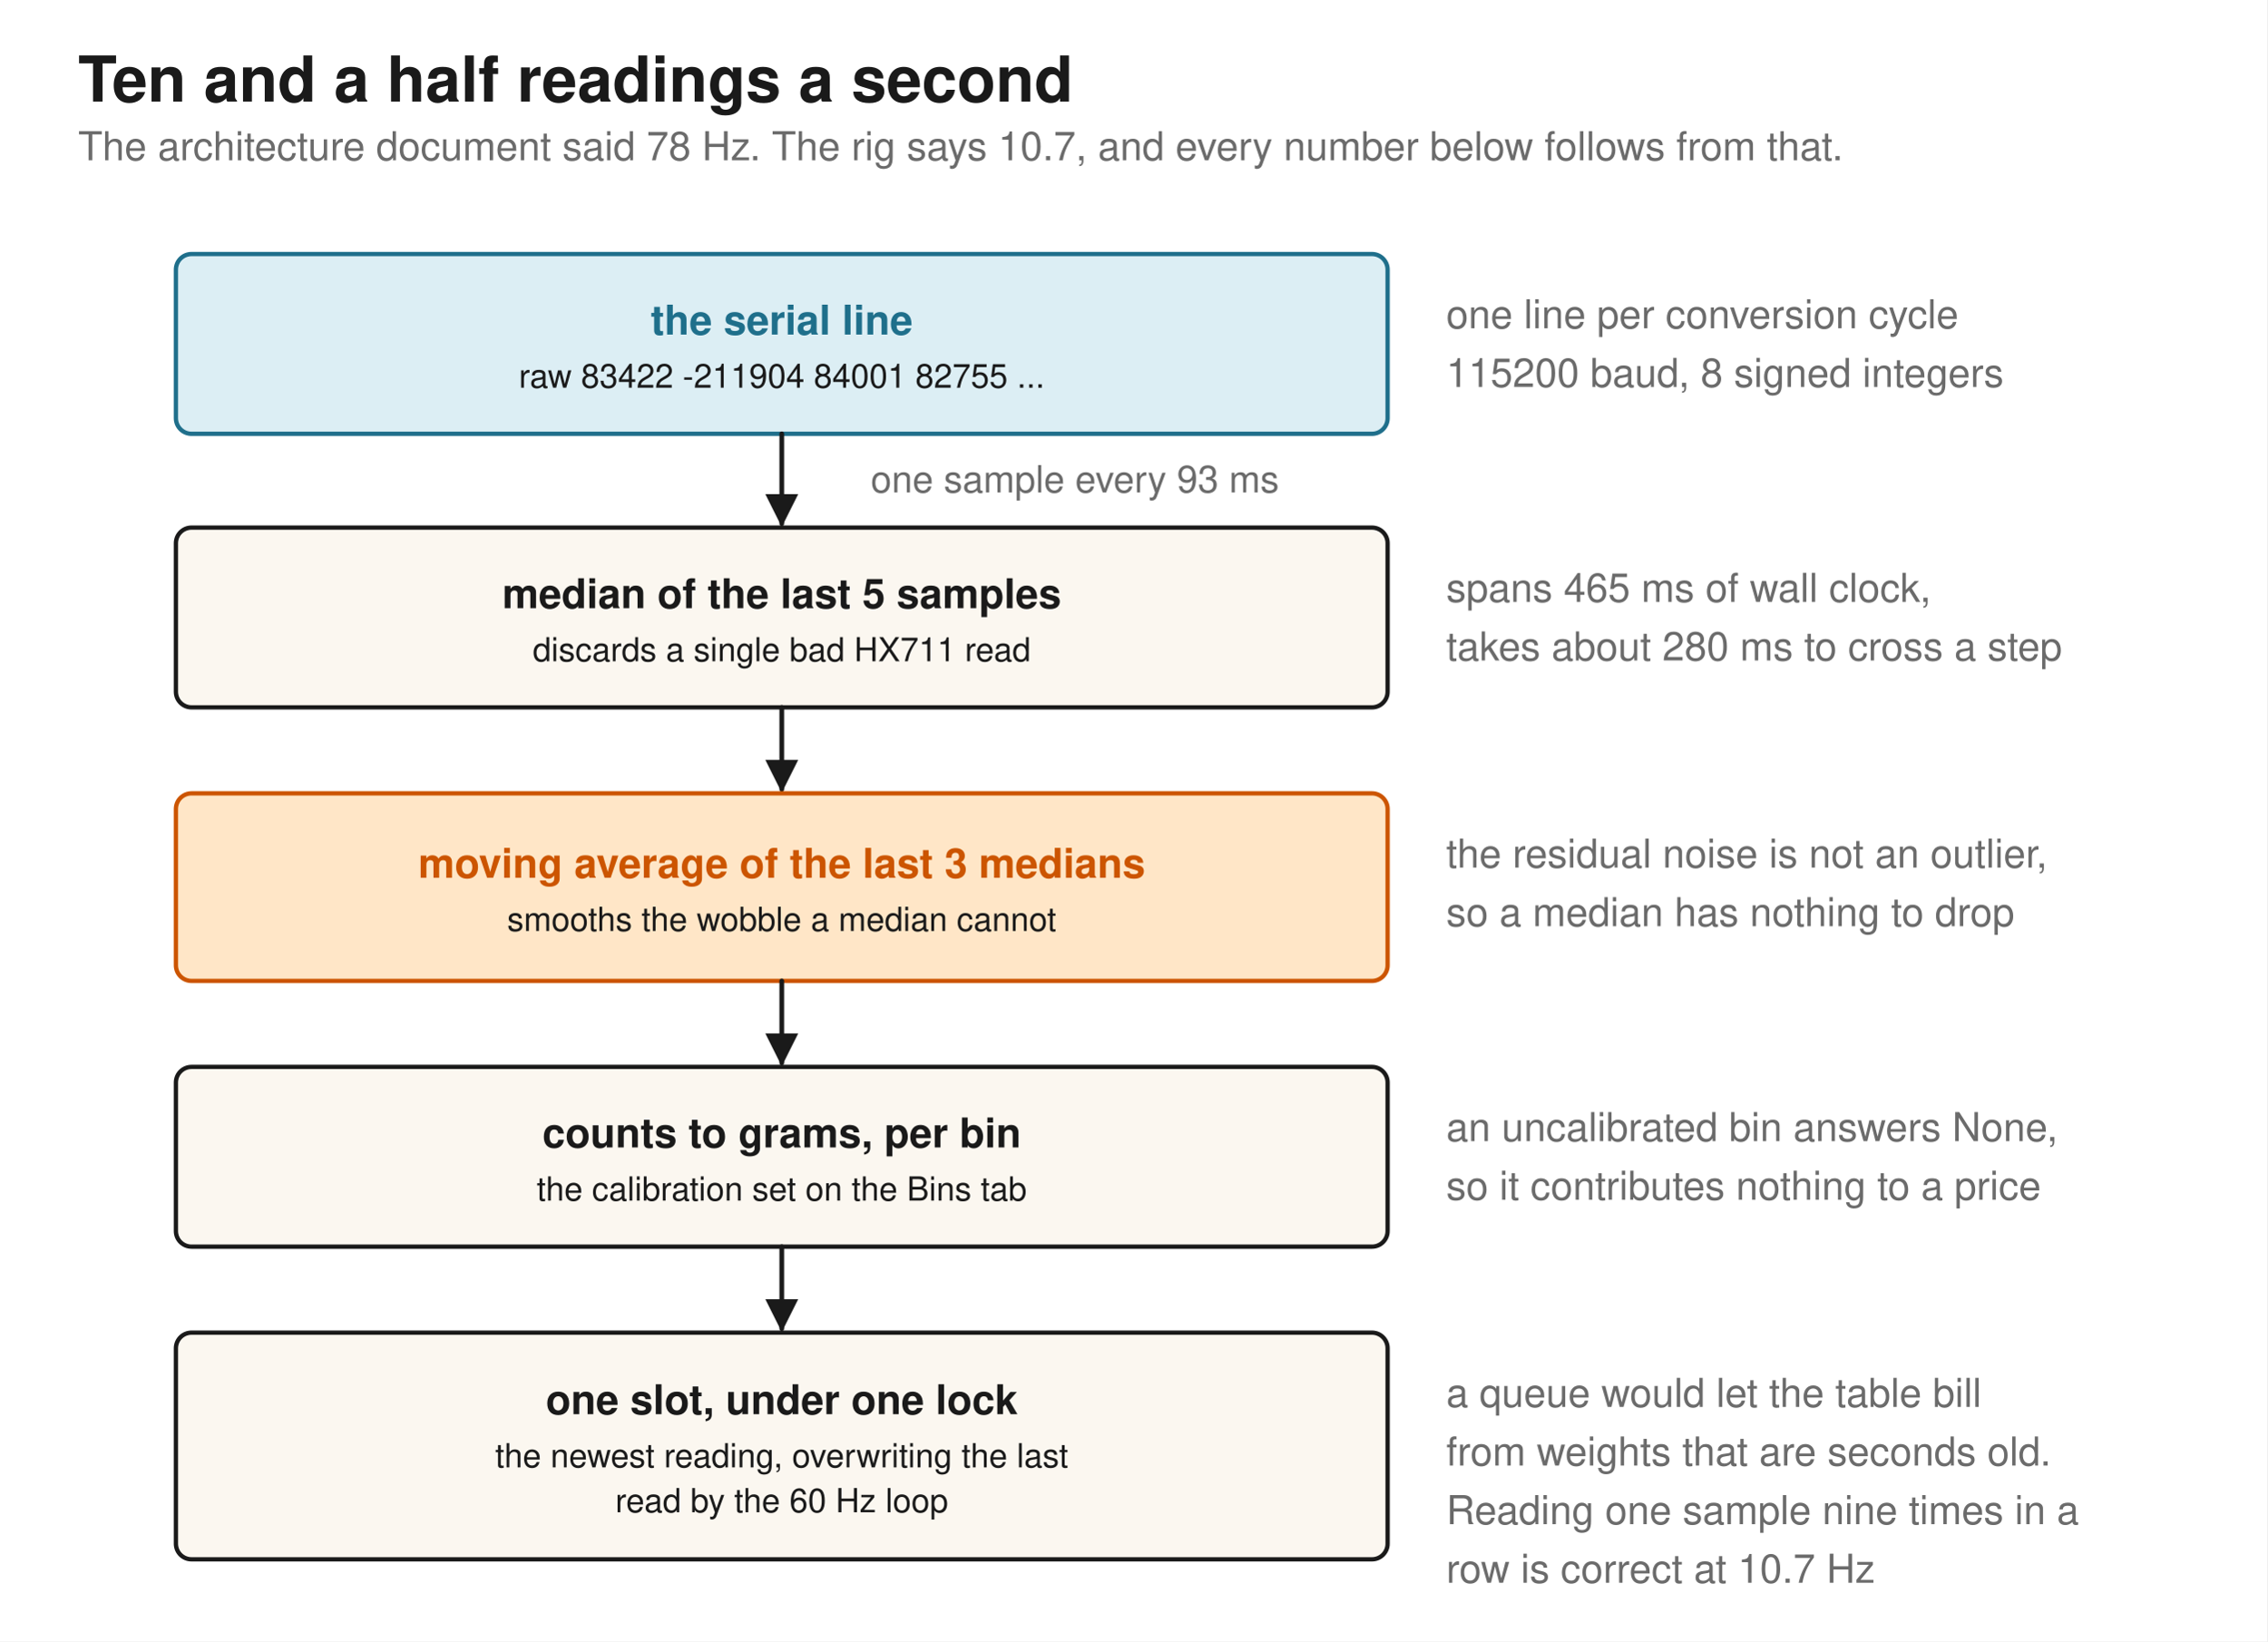
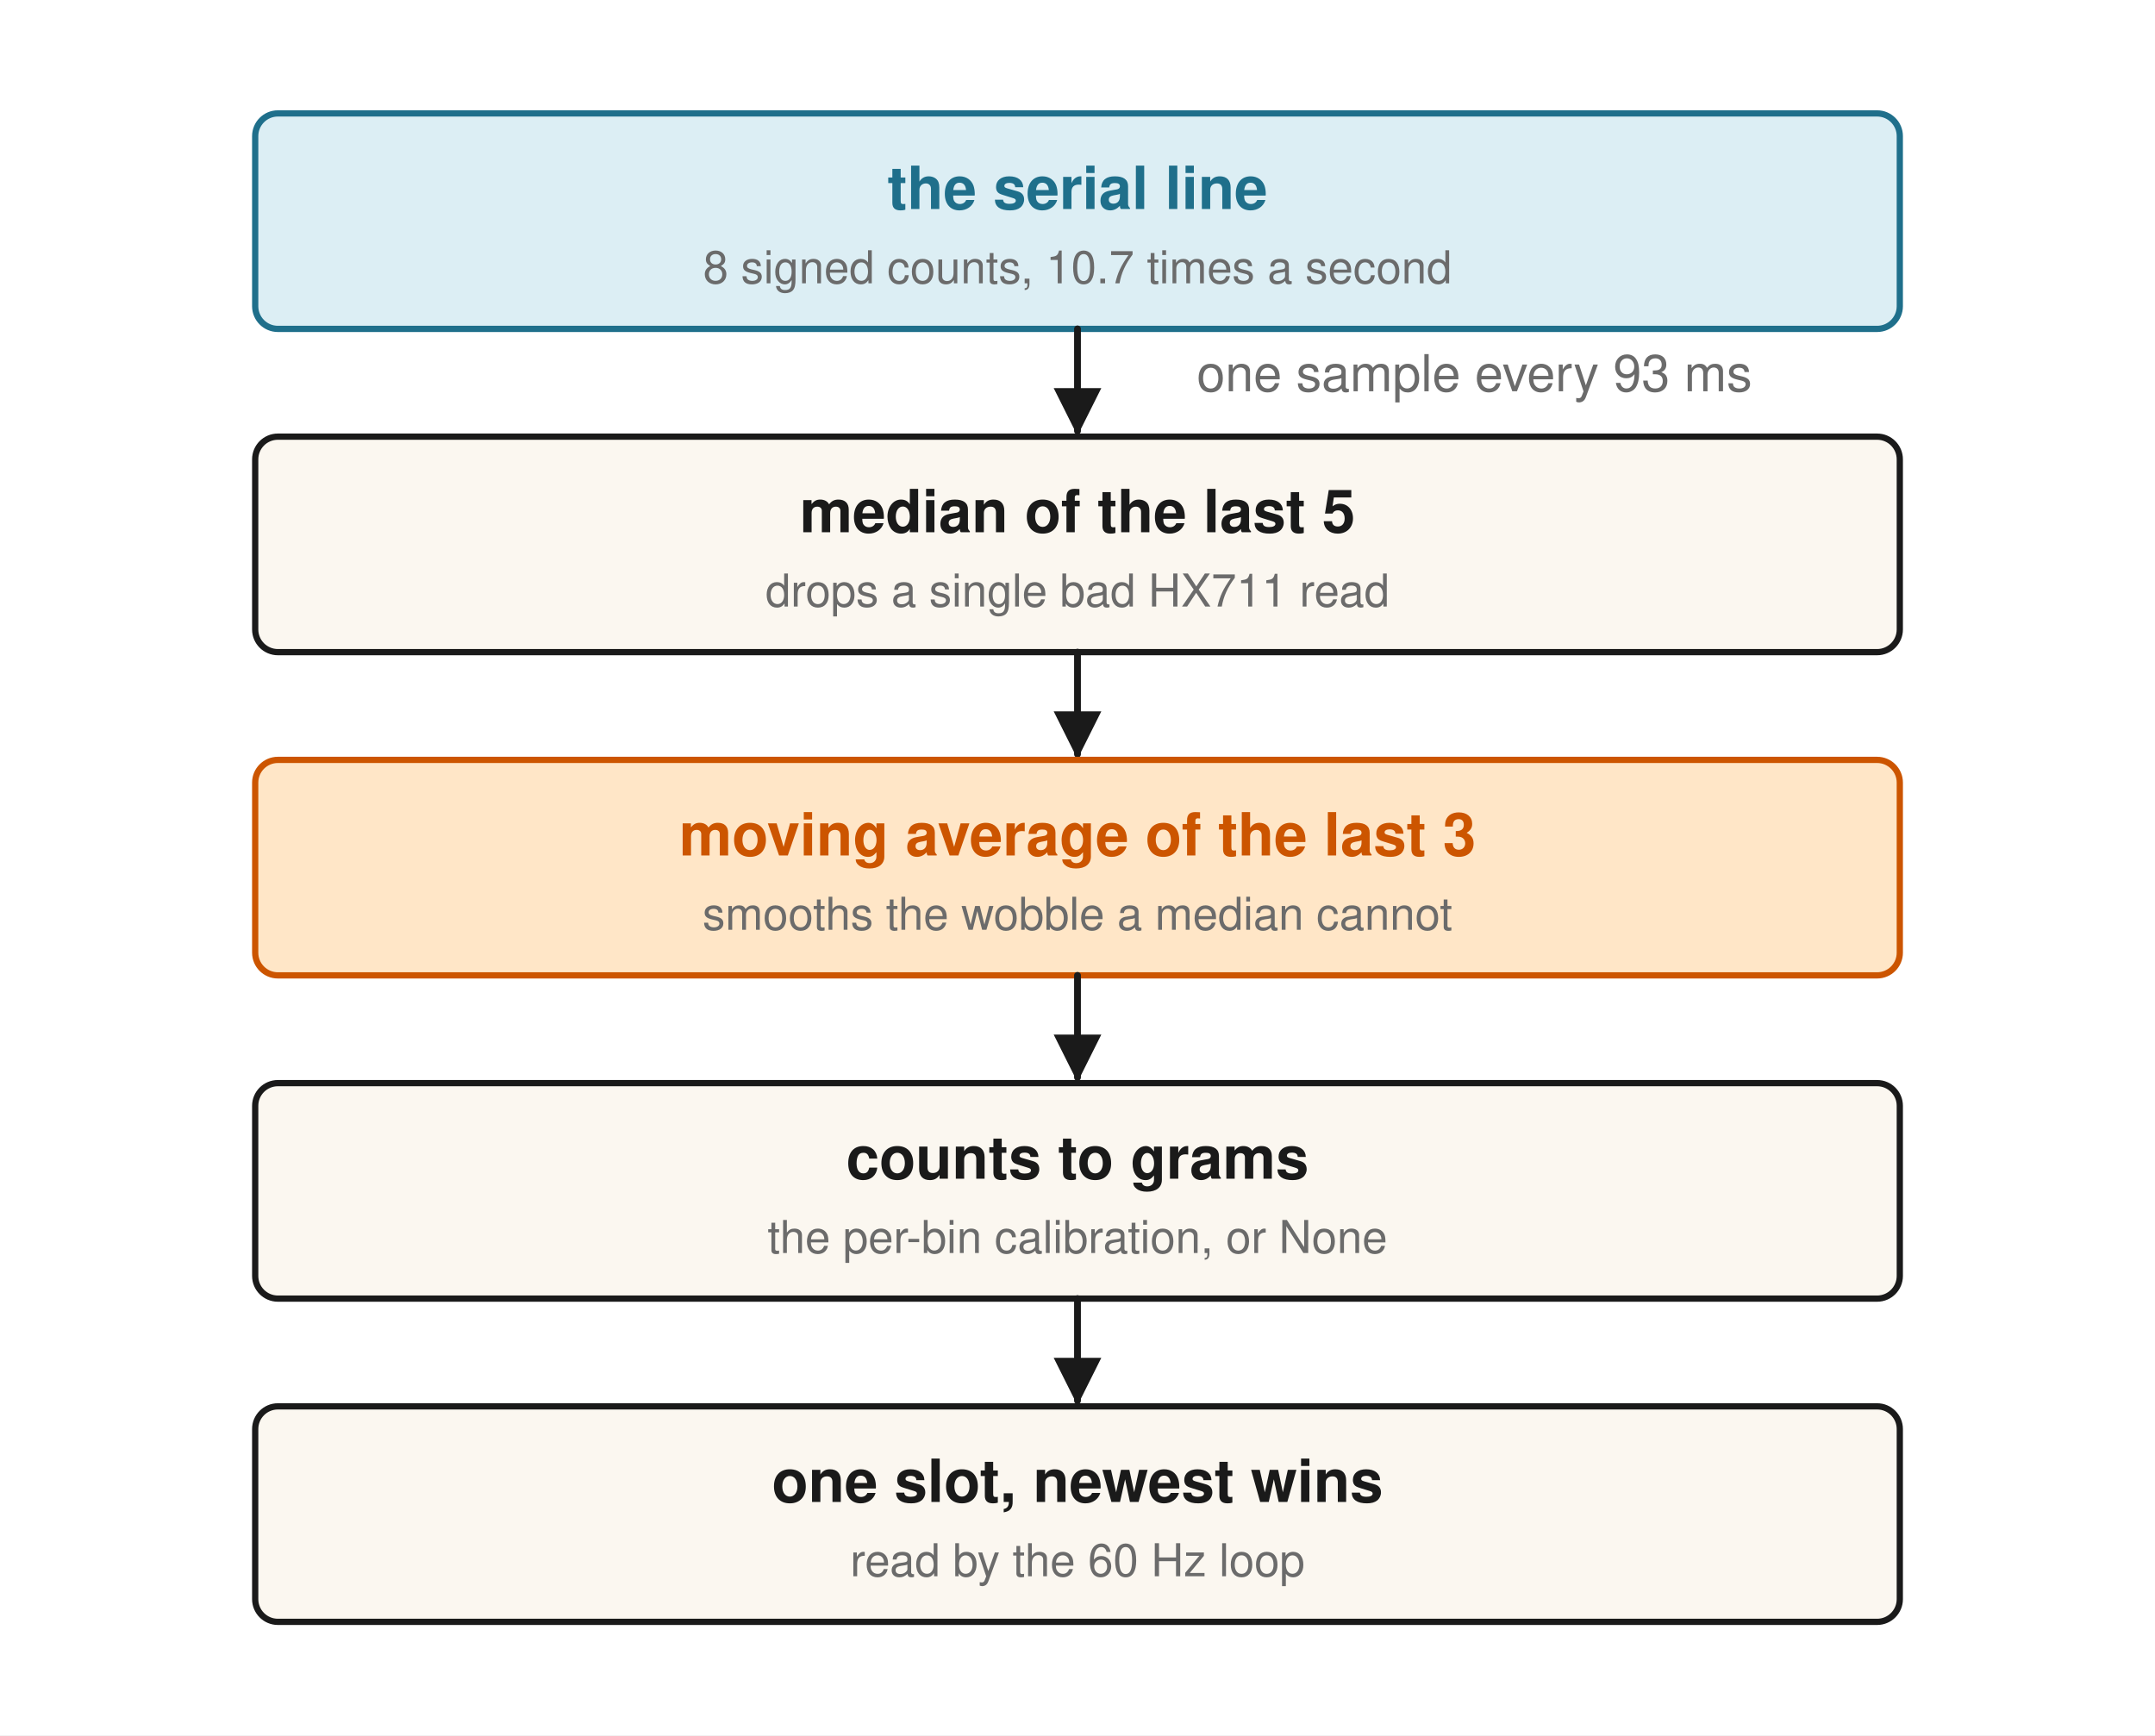
- <svg xmlns="http://www.w3.org/2000/svg" viewBox="0 0 1160 840" width="1160" height="840">
-   <rect width="1160" height="840" fill="#ffffff" />
+ <svg xmlns="http://www.w3.org/2000/svg" viewBox="0 0 760 612" width="760" height="612">
+   <rect width="760" height="612" fill="#ffffff" />
  <defs>
    <marker id="a" viewBox="0 0 10 10" refX="9" refY="5" markerWidth="7" markerHeight="7" orient="auto-start-reverse">
      <path d="M 0 0 L 10 5 L 0 10 z" fill="#1a1a1a" />
    </marker>
    <marker id="ao" viewBox="0 0 10 10" refX="9" refY="5" markerWidth="7" markerHeight="7" orient="auto-start-reverse">
      <path d="M 0 0 L 10 5 L 0 10 z" fill="#cc5500" />
    </marker>
    <marker id="ac" viewBox="0 0 10 10" refX="9" refY="5" markerWidth="7" markerHeight="7" orient="auto-start-reverse">
      <path d="M 0 0 L 10 5 L 0 10 z" fill="#1f6f8b" />
    </marker>
    <marker id="ab" viewBox="0 0 10 10" refX="9" refY="5" markerWidth="7" markerHeight="7" orient="auto-start-reverse">
      <path d="M 0 0 L 10 5 L 0 10 z" fill="#b03030" />
    </marker>
  </defs>
-   <text x="40" y="52" font-family="Helvetica,Arial,sans-serif" font-size="32.4" fill="#1a1a1a" text-anchor="start" font-weight="bold">Ten and a half readings a second</text>
-   <text x="40" y="82" font-family="Helvetica,Arial,sans-serif" font-size="20.4" fill="#6b6b6b" text-anchor="start" font-weight="normal">The architecture document said 78 Hz. The rig says 10.7, and every number below follows from that.</text>
-   <rect x="90" y="130" width="620" height="92" rx="8" fill="#dceef4" stroke="#1f6f8b" stroke-width="2.2" />
-   <text x="400.0" y="171.22" font-family="Helvetica,Arial,sans-serif" font-size="21" fill="#1f6f8b" text-anchor="middle" font-weight="bold">the serial line</text>
-   <text x="400.0" y="198.42" font-family="Helvetica,Arial,sans-serif" font-size="17" fill="#1a1a1a" text-anchor="middle" font-weight="normal">raw 83422 -211904 84001 82755 ...</text>
-   <text x="740" y="168.0" font-family="Helvetica,Arial,sans-serif" font-size="20.4" fill="#6b6b6b" text-anchor="start" font-weight="normal">one line per conversion cycle</text>
-   <text x="740" y="198.0" font-family="Helvetica,Arial,sans-serif" font-size="20.4" fill="#6b6b6b" text-anchor="start" font-weight="normal">115200 baud, 8 signed integers</text>
-   <line x1="400.0" y1="222" x2="400.0" y2="268" stroke="#1a1a1a" stroke-width="2.4" stroke-linecap="round" marker-end="url(#a)" />
-   <rect x="425.728" y="235.488" width="248.544" height="25.92" fill="#ffffff" rx="3" />
-   <text x="550.0" y="252" font-family="Helvetica,Arial,sans-serif" font-size="19.2" fill="#6b6b6b" text-anchor="middle" font-weight="normal">one sample every 93 ms</text>
-   <rect x="90" y="270" width="620" height="92" rx="8" fill="#fbf7f0" stroke="#1a1a1a" stroke-width="2.2" />
-   <text x="400.0" y="311.22" font-family="Helvetica,Arial,sans-serif" font-size="21" fill="#1a1a1a" text-anchor="middle" font-weight="bold">median of the last 5 samples</text>
-   <text x="400.0" y="338.42" font-family="Helvetica,Arial,sans-serif" font-size="17" fill="#1a1a1a" text-anchor="middle" font-weight="normal">discards a single bad HX711 read</text>
-   <text x="740" y="308.0" font-family="Helvetica,Arial,sans-serif" font-size="20.4" fill="#6b6b6b" text-anchor="start" font-weight="normal">spans 465 ms of wall clock,</text>
-   <text x="740" y="338.0" font-family="Helvetica,Arial,sans-serif" font-size="20.4" fill="#6b6b6b" text-anchor="start" font-weight="normal">takes about 280 ms to cross a step</text>
-   <line x1="400.0" y1="362" x2="400.0" y2="404" stroke="#1a1a1a" stroke-width="2.4" stroke-linecap="round" marker-end="url(#a)" />
-   <rect x="90" y="406" width="620" height="96" rx="8" fill="#ffe6c7" stroke="#cc5500" stroke-width="2.2" />
-   <text x="400.0" y="449.22" font-family="Helvetica,Arial,sans-serif" font-size="21" fill="#cc5500" text-anchor="middle" font-weight="bold">moving average of the last 3 medians</text>
-   <text x="400.0" y="476.42" font-family="Helvetica,Arial,sans-serif" font-size="17" fill="#1a1a1a" text-anchor="middle" font-weight="normal">smooths the wobble a median cannot</text>
-   <text x="740" y="444.0" font-family="Helvetica,Arial,sans-serif" font-size="20.4" fill="#6b6b6b" text-anchor="start" font-weight="normal">the residual noise is not an outlier,</text>
-   <text x="740" y="474.0" font-family="Helvetica,Arial,sans-serif" font-size="20.4" fill="#6b6b6b" text-anchor="start" font-weight="normal">so a median has nothing to drop</text>
-   <line x1="400.0" y1="502" x2="400.0" y2="544" stroke="#1a1a1a" stroke-width="2.4" stroke-linecap="round" marker-end="url(#a)" />
-   <rect x="90" y="546" width="620" height="92" rx="8" fill="#fbf7f0" stroke="#1a1a1a" stroke-width="2.2" />
-   <text x="400.0" y="587.22" font-family="Helvetica,Arial,sans-serif" font-size="21" fill="#1a1a1a" text-anchor="middle" font-weight="bold">counts to grams, per bin</text>
-   <text x="400.0" y="614.42" font-family="Helvetica,Arial,sans-serif" font-size="17" fill="#1a1a1a" text-anchor="middle" font-weight="normal">the calibration set on the Bins tab</text>
-   <text x="740" y="584.0" font-family="Helvetica,Arial,sans-serif" font-size="20.4" fill="#6b6b6b" text-anchor="start" font-weight="normal">an uncalibrated bin answers None,</text>
-   <text x="740" y="614.0" font-family="Helvetica,Arial,sans-serif" font-size="20.4" fill="#6b6b6b" text-anchor="start" font-weight="normal">so it contributes nothing to a price</text>
-   <line x1="400.0" y1="638" x2="400.0" y2="680" stroke="#1a1a1a" stroke-width="2.4" stroke-linecap="round" marker-end="url(#a)" />
-   <rect x="90" y="682" width="620" height="116" rx="8" fill="#fbf7f0" stroke="#1a1a1a" stroke-width="2.2" />
-   <text x="400.0" y="723.72" font-family="Helvetica,Arial,sans-serif" font-size="21" fill="#1a1a1a" text-anchor="middle" font-weight="bold">one slot, under one lock</text>
-   <text x="400.0" y="750.92" font-family="Helvetica,Arial,sans-serif" font-size="17" fill="#1a1a1a" text-anchor="middle" font-weight="normal">the newest reading, overwriting the last</text>
-   <text x="400.0" y="773.92" font-family="Helvetica,Arial,sans-serif" font-size="17" fill="#1a1a1a" text-anchor="middle" font-weight="normal">read by the 60 Hz loop</text>
-   <text x="740" y="720.0" font-family="Helvetica,Arial,sans-serif" font-size="20.4" fill="#6b6b6b" text-anchor="start" font-weight="normal">a queue would let the table bill</text>
-   <text x="740" y="750.0" font-family="Helvetica,Arial,sans-serif" font-size="20.4" fill="#6b6b6b" text-anchor="start" font-weight="normal">from weights that are seconds old.</text>
-   <text x="740" y="780.0" font-family="Helvetica,Arial,sans-serif" font-size="20.4" fill="#6b6b6b" text-anchor="start" font-weight="normal">Reading one sample nine times in a</text>
-   <text x="740" y="810.0" font-family="Helvetica,Arial,sans-serif" font-size="20.4" fill="#6b6b6b" text-anchor="start" font-weight="normal">row is correct at 10.7 Hz</text>
+   <rect x="90" y="40" width="580" height="76" rx="8" fill="#dceef4" stroke="#1f6f8b" stroke-width="2.2" />
+   <text x="380.0" y="73.72" font-family="Helvetica,Arial,sans-serif" font-size="21" fill="#1f6f8b" text-anchor="middle" font-weight="bold">the serial line</text>
+   <text x="380.0" y="99.92" font-family="Helvetica,Arial,sans-serif" font-size="16" fill="#6b6b6b" text-anchor="middle" font-weight="normal">8 signed counts, 10.7 times a second</text>
+   <line x1="380.0" y1="116" x2="380.0" y2="152" stroke="#1a1a1a" stroke-width="2.4" stroke-linecap="round" marker-end="url(#a)" />
+   <rect x="403.12" y="122.52" width="233.76" height="24.3" fill="#ffffff" rx="3" />
+   <text x="520.0" y="138" font-family="Helvetica,Arial,sans-serif" font-size="18" fill="#6b6b6b" text-anchor="middle" font-weight="normal">one sample every 93 ms</text>
+   <rect x="90" y="154" width="580" height="76" rx="8" fill="#fbf7f0" stroke="#1a1a1a" stroke-width="2.2" />
+   <text x="380.0" y="187.72" font-family="Helvetica,Arial,sans-serif" font-size="21" fill="#1a1a1a" text-anchor="middle" font-weight="bold">median of the last 5</text>
+   <text x="380.0" y="213.92" font-family="Helvetica,Arial,sans-serif" font-size="16" fill="#6b6b6b" text-anchor="middle" font-weight="normal">drops a single bad HX711 read</text>
+   <line x1="380.0" y1="230" x2="380.0" y2="266" stroke="#1a1a1a" stroke-width="2.4" stroke-linecap="round" marker-end="url(#a)" />
+   <rect x="90" y="268" width="580" height="76" rx="8" fill="#ffe6c7" stroke="#cc5500" stroke-width="2.2" />
+   <text x="380.0" y="301.72" font-family="Helvetica,Arial,sans-serif" font-size="21" fill="#cc5500" text-anchor="middle" font-weight="bold">moving average of the last 3</text>
+   <text x="380.0" y="327.92" font-family="Helvetica,Arial,sans-serif" font-size="16" fill="#6b6b6b" text-anchor="middle" font-weight="normal">smooths the wobble a median cannot</text>
+   <line x1="380.0" y1="344" x2="380.0" y2="380" stroke="#1a1a1a" stroke-width="2.4" stroke-linecap="round" marker-end="url(#a)" />
+   <rect x="90" y="382" width="580" height="76" rx="8" fill="#fbf7f0" stroke="#1a1a1a" stroke-width="2.2" />
+   <text x="380.0" y="415.72" font-family="Helvetica,Arial,sans-serif" font-size="21" fill="#1a1a1a" text-anchor="middle" font-weight="bold">counts to grams</text>
+   <text x="380.0" y="441.92" font-family="Helvetica,Arial,sans-serif" font-size="16" fill="#6b6b6b" text-anchor="middle" font-weight="normal">the per-bin calibration, or None</text>
+   <line x1="380.0" y1="458" x2="380.0" y2="494" stroke="#1a1a1a" stroke-width="2.4" stroke-linecap="round" marker-end="url(#a)" />
+   <rect x="90" y="496" width="580" height="76" rx="8" fill="#fbf7f0" stroke="#1a1a1a" stroke-width="2.2" />
+   <text x="380.0" y="529.72" font-family="Helvetica,Arial,sans-serif" font-size="21" fill="#1a1a1a" text-anchor="middle" font-weight="bold">one slot, newest wins</text>
+   <text x="380.0" y="555.92" font-family="Helvetica,Arial,sans-serif" font-size="16" fill="#6b6b6b" text-anchor="middle" font-weight="normal">read by the 60 Hz loop</text>
</svg>
